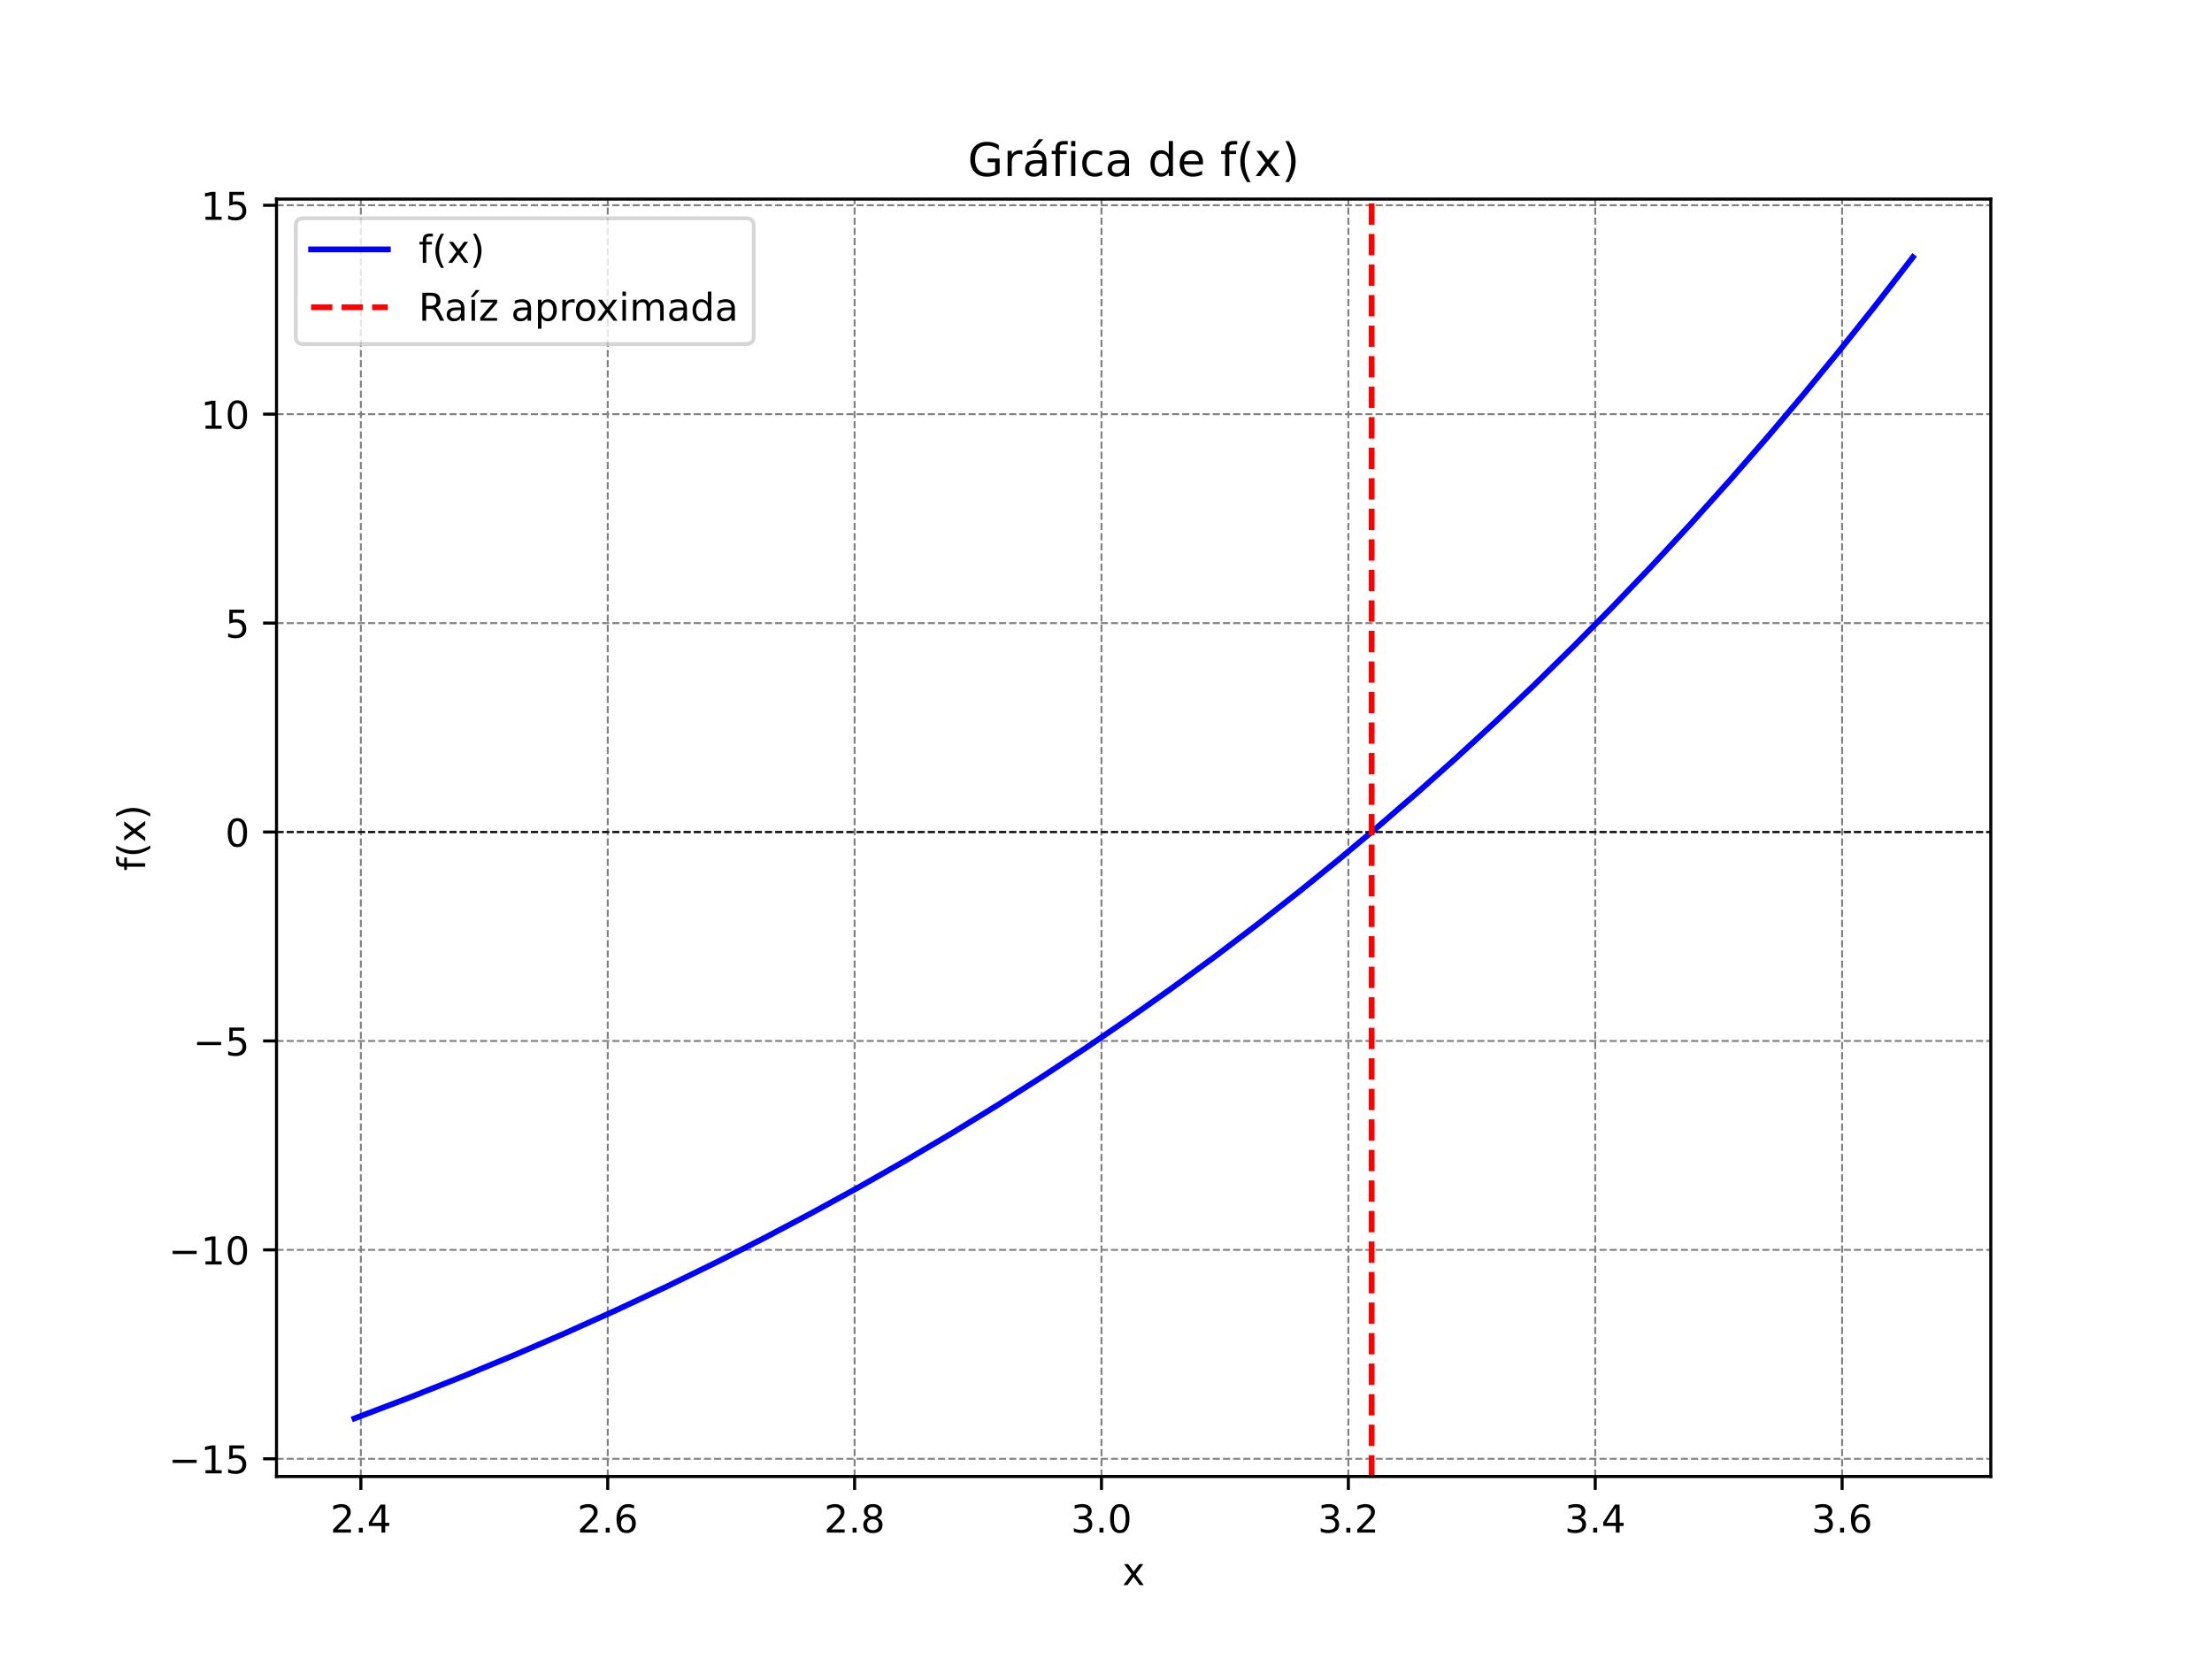
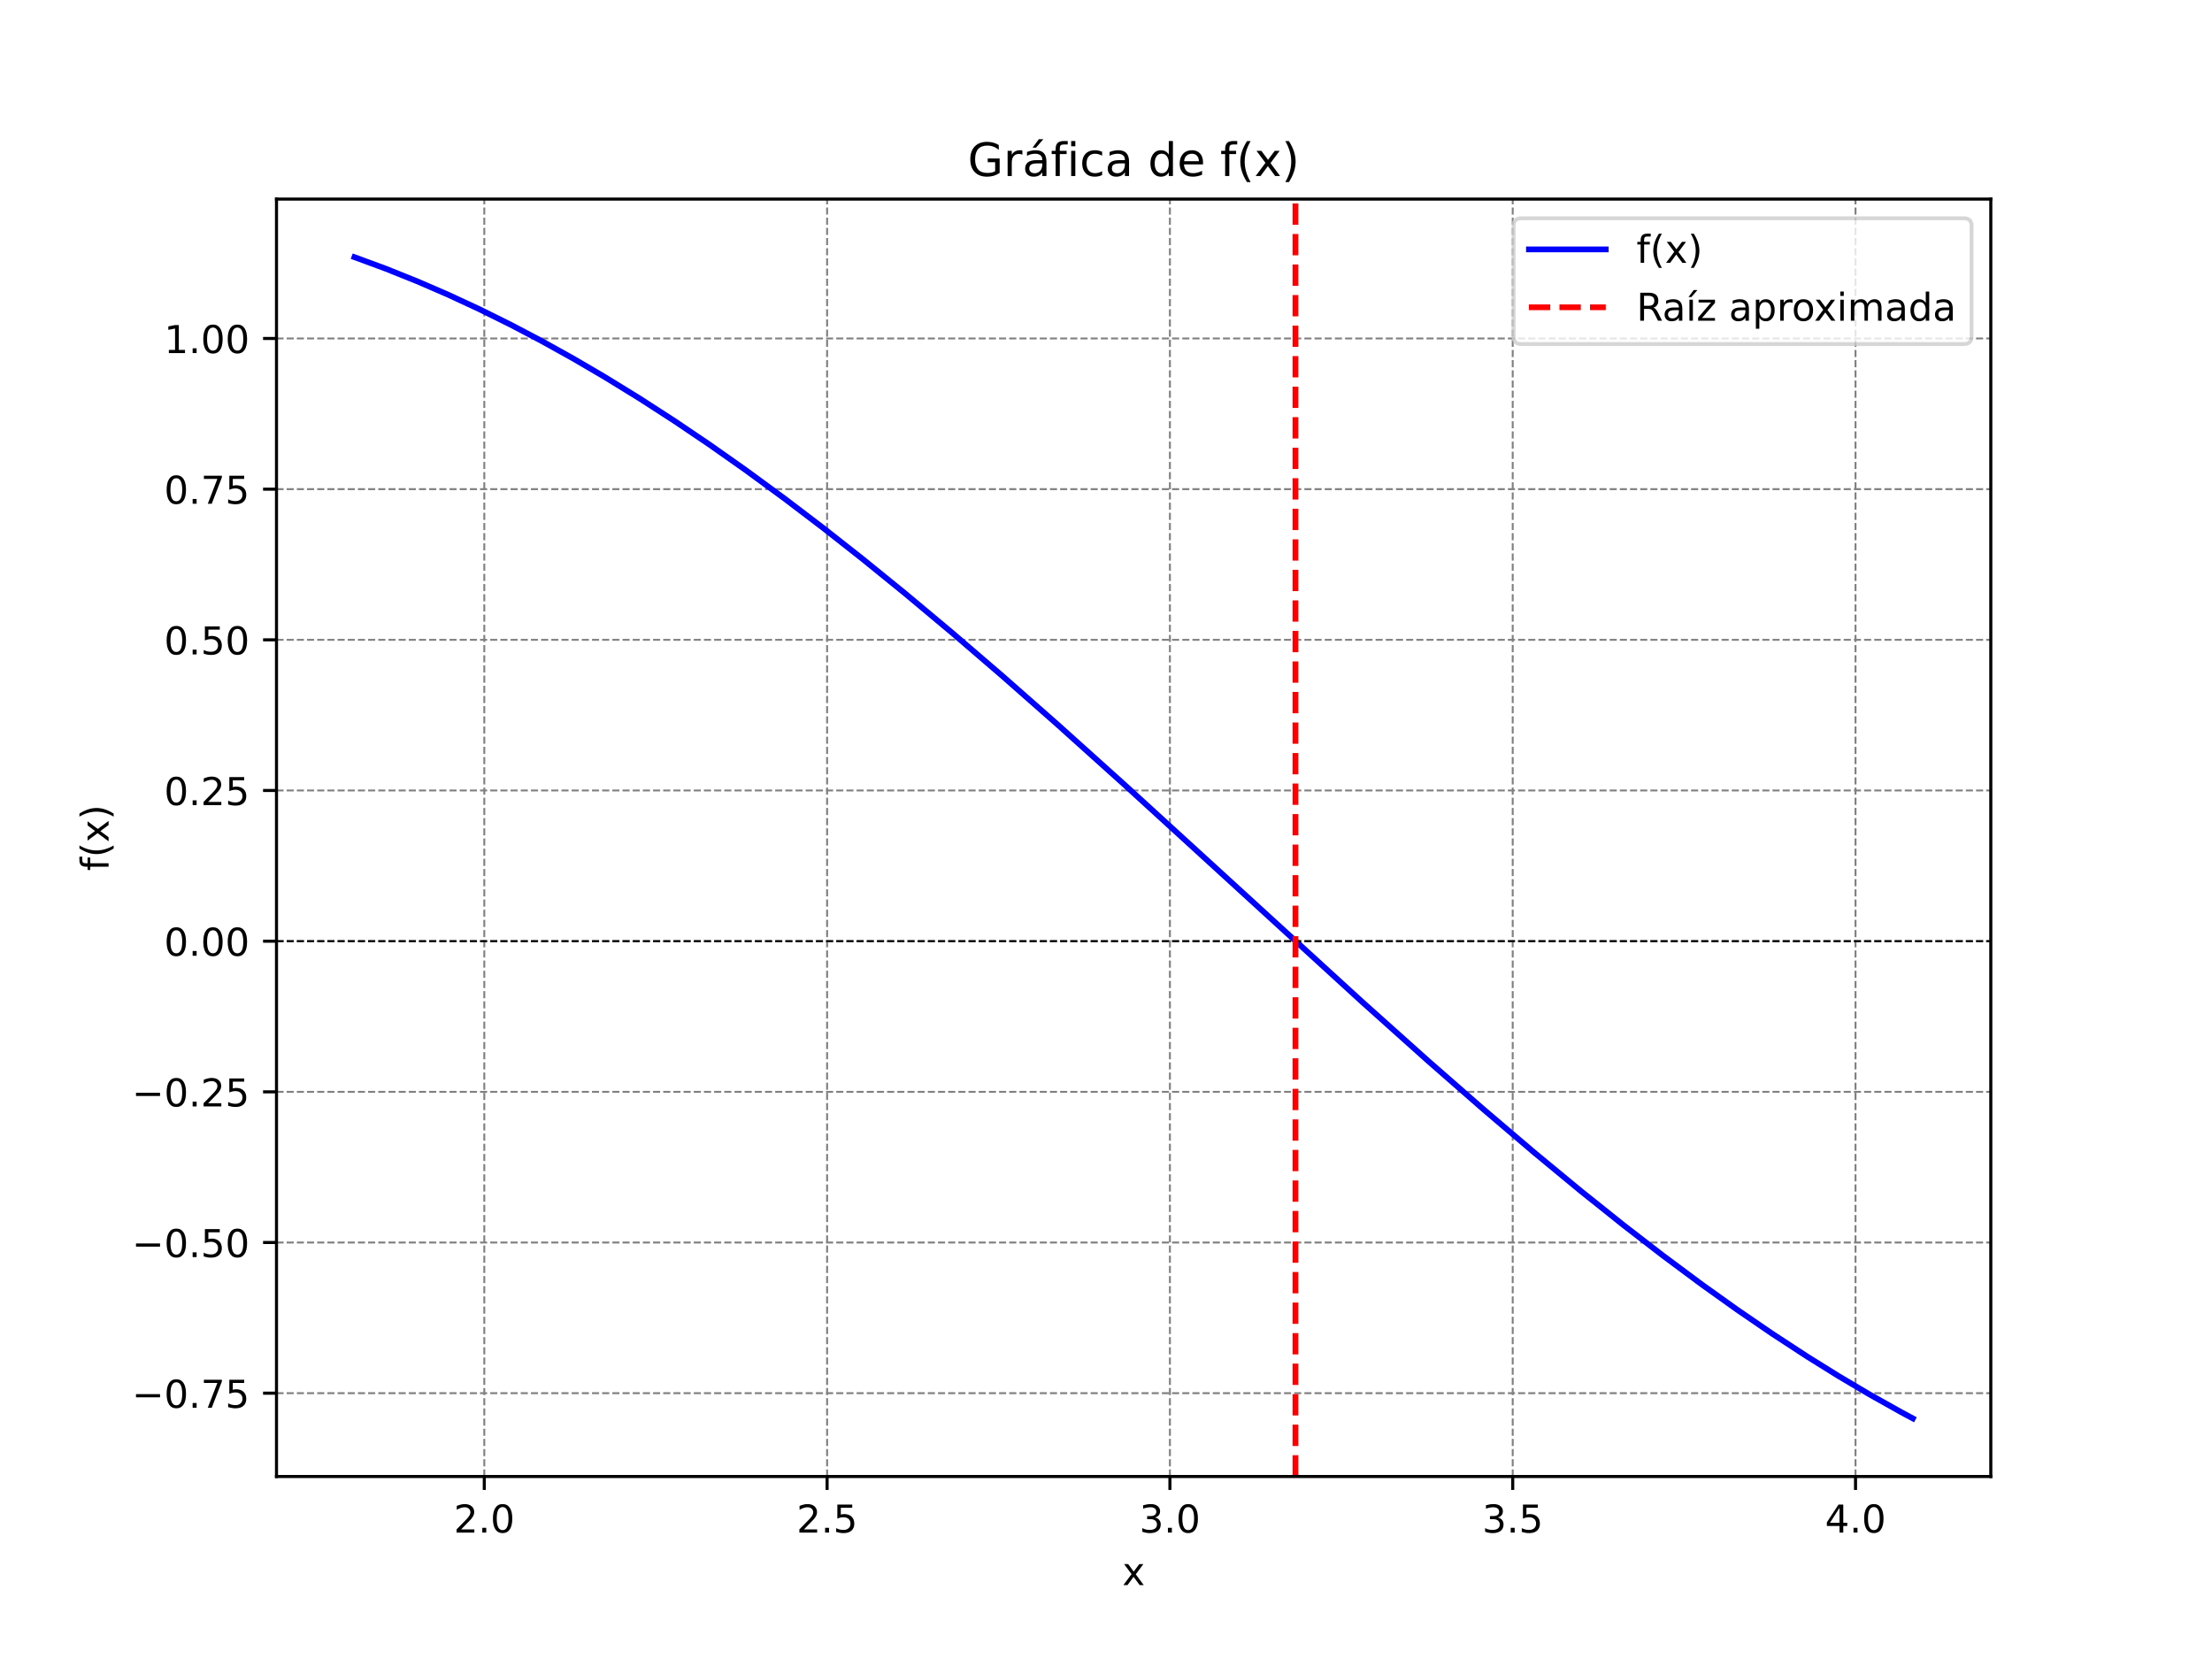
<svg xmlns="http://www.w3.org/2000/svg" xmlns:xlink="http://www.w3.org/1999/xlink" width="576pt" height="432pt" viewBox="0 0 576 432" version="1.1">
  <defs>
    <style type="text/css">*{stroke-linejoin: round; stroke-linecap: butt}</style>
  </defs>
  <g id="figure_1">
    <g id="patch_1">
      <path d="M 0 432  L 576 432  L 576 0  L 0 0  z " style="fill: #ffffff" />
    </g>
    <g id="axes_1">
      <g id="patch_2">
        <path d="M 72 384.48  L 518.4 384.48  L 518.4 51.84  L 72 51.84  z " style="fill: #ffffff" />
      </g>
      <g id="matplotlib.axis_1">
        <g id="xtick_1">
          <g id="line2d_1">
-             <path d="M 93.966 384.48  L 93.966 51.84  " clip-path="url(#p3f5e12c16e)" style="fill: none; stroke-dasharray: 1.85,0.8; stroke-dashoffset: 0; stroke: #808080; stroke-width: 0.5" />
+             <path d="M 126.109 384.48  L 126.109 51.84  " clip-path="url(#pde2c44dfef)" style="fill: none; stroke-dasharray: 1.85,0.8; stroke-dashoffset: 0; stroke: #808080; stroke-width: 0.5" />
          </g>
          <g id="line2d_2">
            <defs>
-               <path id="mf8737b449f" d="M 0 0  L 0 3.5  " style="stroke: #000000; stroke-width: 0.8" />
+               <path id="m7abd4e8dff" d="M 0 0  L 0 3.5  " style="stroke: #000000; stroke-width: 0.8" />
            </defs>
            <g>
-               <use xlink:href="#mf8737b449f" x="93.966" y="384.48" style="stroke: #000000; stroke-width: 0.8" />
+               <use xlink:href="#m7abd4e8dff" x="126.109" y="384.48" style="stroke: #000000; stroke-width: 0.8" />
            </g>
          </g>
          <g id="text_1">
-             <g transform="translate(86.01479 399.0784) scale(0.1 -0.1)">
+             <g transform="translate(118.1575 399.0784) scale(0.1 -0.1)">
              <defs>
                <path id="DejaVuSans-32" d="M 1228 531  L 3431 531  L 3431 0  L 469 0  L 469 531  Q 828 903 1448 1529  Q 2069 2156 2228 2338  Q 2531 2678 2651 2914  Q 2772 3150 2772 3378  Q 2772 3750 2511 3984  Q 2250 4219 1831 4219  Q 1534 4219 1204 4116  Q 875 4013 500 3803  L 500 4441  Q 881 4594 1212 4672  Q 1544 4750 1819 4750  Q 2544 4750 2975 4387  Q 3406 4025 3406 3419  Q 3406 3131 3298 2873  Q 3191 2616 2906 2266  Q 2828 2175 2409 1742  Q 1991 1309 1228 531  z " transform="scale(0.015625)" />
                <path id="DejaVuSans-2e" d="M 684 794  L 1344 794  L 1344 0  L 684 0  L 684 794  z " transform="scale(0.015625)" />
-                 <path id="DejaVuSans-34" d="M 2419 4116  L 825 1625  L 2419 1625  L 2419 4116  z M 2253 4666  L 3047 4666  L 3047 1625  L 3713 1625  L 3713 1100  L 3047 1100  L 3047 0  L 2419 0  L 2419 1100  L 313 1100  L 313 1709  L 2253 4666  z " transform="scale(0.015625)" />
+                 <path id="DejaVuSans-30" d="M 2034 4250  Q 1547 4250 1301 3770  Q 1056 3291 1056 2328  Q 1056 1369 1301 889  Q 1547 409 2034 409  Q 2525 409 2770 889  Q 3016 1369 3016 2328  Q 3016 3291 2770 3770  Q 2525 4250 2034 4250  z M 2034 4750  Q 2819 4750 3233 4129  Q 3647 3509 3647 2328  Q 3647 1150 3233 529  Q 2819 -91 2034 -91  Q 1250 -91 836 529  Q 422 1150 422 2328  Q 422 3509 836 4129  Q 1250 4750 2034 4750  z " transform="scale(0.015625)" />
              </defs>
              <use xlink:href="#DejaVuSans-32" />
              <use xlink:href="#DejaVuSans-2e" x="63.623" />
-               <use xlink:href="#DejaVuSans-34" x="95.41" />
+               <use xlink:href="#DejaVuSans-30" x="95.41" />
            </g>
          </g>
        </g>
        <g id="xtick_2">
          <g id="line2d_3">
-             <path d="M 158.252 384.48  L 158.252 51.84  " clip-path="url(#p3f5e12c16e)" style="fill: none; stroke-dasharray: 1.85,0.8; stroke-dashoffset: 0; stroke: #808080; stroke-width: 0.5" />
+             <path d="M 215.376 384.48  L 215.376 51.84  " clip-path="url(#pde2c44dfef)" style="fill: none; stroke-dasharray: 1.85,0.8; stroke-dashoffset: 0; stroke: #808080; stroke-width: 0.5" />
          </g>
          <g id="line2d_4">
            <g>
-               <use xlink:href="#mf8737b449f" x="158.252" y="384.48" style="stroke: #000000; stroke-width: 0.8" />
+               <use xlink:href="#m7abd4e8dff" x="215.376" y="384.48" style="stroke: #000000; stroke-width: 0.8" />
            </g>
          </g>
          <g id="text_2">
-             <g transform="translate(150.3003 399.0784) scale(0.1 -0.1)">
-               <defs>
-                 <path id="DejaVuSans-36" d="M 2113 2584  Q 1688 2584 1439 2293  Q 1191 2003 1191 1497  Q 1191 994 1439 701  Q 1688 409 2113 409  Q 2538 409 2786 701  Q 3034 994 3034 1497  Q 3034 2003 2786 2293  Q 2538 2584 2113 2584  z M 3366 4563  L 3366 3988  Q 3128 4100 2886 4159  Q 2644 4219 2406 4219  Q 1781 4219 1451 3797  Q 1122 3375 1075 2522  Q 1259 2794 1537 2939  Q 1816 3084 2150 3084  Q 2853 3084 3261 2657  Q 3669 2231 3669 1497  Q 3669 778 3244 343  Q 2819 -91 2113 -91  Q 1303 -91 875 529  Q 447 1150 447 2328  Q 447 3434 972 4092  Q 1497 4750 2381 4750  Q 2619 4750 2861 4703  Q 3103 4656 3366 4563  z " transform="scale(0.015625)" />
+             <g transform="translate(207.4239 399.0784) scale(0.1 -0.1)">
+               <defs>
+                 <path id="DejaVuSans-35" d="M 691 4666  L 3169 4666  L 3169 4134  L 1269 4134  L 1269 2991  Q 1406 3038 1543 3061  Q 1681 3084 1819 3084  Q 2600 3084 3056 2656  Q 3513 2228 3513 1497  Q 3513 744 3044 326  Q 2575 -91 1722 -91  Q 1428 -91 1123 -41  Q 819 9 494 109  L 494 744  Q 775 591 1075 516  Q 1375 441 1709 441  Q 2250 441 2565 725  Q 2881 1009 2881 1497  Q 2881 1984 2565 2268  Q 2250 2553 1709 2553  Q 1456 2553 1204 2497  Q 953 2441 691 2322  L 691 4666  z " transform="scale(0.015625)" />
              </defs>
              <use xlink:href="#DejaVuSans-32" />
              <use xlink:href="#DejaVuSans-2e" x="63.623" />
-               <use xlink:href="#DejaVuSans-36" x="95.41" />
+               <use xlink:href="#DejaVuSans-35" x="95.41" />
            </g>
          </g>
        </g>
        <g id="xtick_3">
          <g id="line2d_5">
-             <path d="M 222.537 384.48  L 222.537 51.84  " clip-path="url(#p3f5e12c16e)" style="fill: none; stroke-dasharray: 1.85,0.8; stroke-dashoffset: 0; stroke: #808080; stroke-width: 0.5" />
+             <path d="M 304.642 384.48  L 304.642 51.84  " clip-path="url(#pde2c44dfef)" style="fill: none; stroke-dasharray: 1.85,0.8; stroke-dashoffset: 0; stroke: #808080; stroke-width: 0.5" />
          </g>
          <g id="line2d_6">
            <g>
-               <use xlink:href="#mf8737b449f" x="222.537" y="384.48" style="stroke: #000000; stroke-width: 0.8" />
+               <use xlink:href="#m7abd4e8dff" x="304.642" y="384.48" style="stroke: #000000; stroke-width: 0.8" />
            </g>
          </g>
          <g id="text_3">
-             <g transform="translate(214.5858 399.0784) scale(0.1 -0.1)">
-               <defs>
-                 <path id="DejaVuSans-38" d="M 2034 2216  Q 1584 2216 1326 1975  Q 1069 1734 1069 1313  Q 1069 891 1326 650  Q 1584 409 2034 409  Q 2484 409 2743 651  Q 3003 894 3003 1313  Q 3003 1734 2745 1975  Q 2488 2216 2034 2216  z M 1403 2484  Q 997 2584 770 2862  Q 544 3141 544 3541  Q 544 4100 942 4425  Q 1341 4750 2034 4750  Q 2731 4750 3128 4425  Q 3525 4100 3525 3541  Q 3525 3141 3298 2862  Q 3072 2584 2669 2484  Q 3125 2378 3379 2068  Q 3634 1759 3634 1313  Q 3634 634 3220 271  Q 2806 -91 2034 -91  Q 1263 -91 848 271  Q 434 634 434 1313  Q 434 1759 690 2068  Q 947 2378 1403 2484  z M 1172 3481  Q 1172 3119 1398 2916  Q 1625 2713 2034 2713  Q 2441 2713 2670 2916  Q 2900 3119 2900 3481  Q 2900 3844 2670 4047  Q 2441 4250 2034 4250  Q 1625 4250 1398 4047  Q 1172 3844 1172 3481  z " transform="scale(0.015625)" />
-               </defs>
-               <use xlink:href="#DejaVuSans-32" />
-               <use xlink:href="#DejaVuSans-2e" x="63.623" />
-               <use xlink:href="#DejaVuSans-38" x="95.41" />
+             <g transform="translate(296.6904 399.0784) scale(0.1 -0.1)">
+               <defs>
+                 <path id="DejaVuSans-33" d="M 2597 2516  Q 3050 2419 3304 2112  Q 3559 1806 3559 1356  Q 3559 666 3084 287  Q 2609 -91 1734 -91  Q 1441 -91 1130 -33  Q 819 25 488 141  L 488 750  Q 750 597 1062 519  Q 1375 441 1716 441  Q 2309 441 2620 675  Q 2931 909 2931 1356  Q 2931 1769 2642 2001  Q 2353 2234 1838 2234  L 1294 2234  L 1294 2753  L 1863 2753  Q 2328 2753 2575 2939  Q 2822 3125 2822 3475  Q 2822 3834 2567 4026  Q 2313 4219 1838 4219  Q 1578 4219 1281 4162  Q 984 4106 628 3988  L 628 4550  Q 988 4650 1302 4700  Q 1616 4750 1894 4750  Q 2613 4750 3031 4423  Q 3450 4097 3450 3541  Q 3450 3153 3228 2886  Q 3006 2619 2597 2516  z " transform="scale(0.015625)" />
+               </defs>
+               <use xlink:href="#DejaVuSans-33" />
+               <use xlink:href="#DejaVuSans-2e" x="63.623" />
+               <use xlink:href="#DejaVuSans-30" x="95.41" />
            </g>
          </g>
        </g>
        <g id="xtick_4">
          <g id="line2d_7">
-             <path d="M 286.823 384.48  L 286.823 51.84  " clip-path="url(#p3f5e12c16e)" style="fill: none; stroke-dasharray: 1.85,0.8; stroke-dashoffset: 0; stroke: #808080; stroke-width: 0.5" />
+             <path d="M 393.908 384.48  L 393.908 51.84  " clip-path="url(#pde2c44dfef)" style="fill: none; stroke-dasharray: 1.85,0.8; stroke-dashoffset: 0; stroke: #808080; stroke-width: 0.5" />
          </g>
          <g id="line2d_8">
            <g>
-               <use xlink:href="#mf8737b449f" x="286.823" y="384.48" style="stroke: #000000; stroke-width: 0.8" />
+               <use xlink:href="#m7abd4e8dff" x="393.908" y="384.48" style="stroke: #000000; stroke-width: 0.8" />
            </g>
          </g>
          <g id="text_4">
-             <g transform="translate(278.8712 399.0784) scale(0.1 -0.1)">
-               <defs>
-                 <path id="DejaVuSans-33" d="M 2597 2516  Q 3050 2419 3304 2112  Q 3559 1806 3559 1356  Q 3559 666 3084 287  Q 2609 -91 1734 -91  Q 1441 -91 1130 -33  Q 819 25 488 141  L 488 750  Q 750 597 1062 519  Q 1375 441 1716 441  Q 2309 441 2620 675  Q 2931 909 2931 1356  Q 2931 1769 2642 2001  Q 2353 2234 1838 2234  L 1294 2234  L 1294 2753  L 1863 2753  Q 2328 2753 2575 2939  Q 2822 3125 2822 3475  Q 2822 3834 2567 4026  Q 2313 4219 1838 4219  Q 1578 4219 1281 4162  Q 984 4106 628 3988  L 628 4550  Q 988 4650 1302 4700  Q 1616 4750 1894 4750  Q 2613 4750 3031 4423  Q 3450 4097 3450 3541  Q 3450 3153 3228 2886  Q 3006 2619 2597 2516  z " transform="scale(0.015625)" />
-                 <path id="DejaVuSans-30" d="M 2034 4250  Q 1547 4250 1301 3770  Q 1056 3291 1056 2328  Q 1056 1369 1301 889  Q 1547 409 2034 409  Q 2525 409 2770 889  Q 3016 1369 3016 2328  Q 3016 3291 2770 3770  Q 2525 4250 2034 4250  z M 2034 4750  Q 2819 4750 3233 4129  Q 3647 3509 3647 2328  Q 3647 1150 3233 529  Q 2819 -91 2034 -91  Q 1250 -91 836 529  Q 422 1150 422 2328  Q 422 3509 836 4129  Q 1250 4750 2034 4750  z " transform="scale(0.015625)" />
-               </defs>
+             <g transform="translate(385.9568 399.0784) scale(0.1 -0.1)">
              <use xlink:href="#DejaVuSans-33" />
              <use xlink:href="#DejaVuSans-2e" x="63.623" />
-               <use xlink:href="#DejaVuSans-30" x="95.41" />
+               <use xlink:href="#DejaVuSans-35" x="95.41" />
            </g>
          </g>
        </g>
        <g id="xtick_5">
          <g id="line2d_9">
-             <path d="M 351.108 384.48  L 351.108 51.84  " clip-path="url(#p3f5e12c16e)" style="fill: none; stroke-dasharray: 1.85,0.8; stroke-dashoffset: 0; stroke: #808080; stroke-width: 0.5" />
+             <path d="M 483.175 384.48  L 483.175 51.84  " clip-path="url(#pde2c44dfef)" style="fill: none; stroke-dasharray: 1.85,0.8; stroke-dashoffset: 0; stroke: #808080; stroke-width: 0.5" />
          </g>
          <g id="line2d_10">
            <g>
-               <use xlink:href="#mf8737b449f" x="351.108" y="384.48" style="stroke: #000000; stroke-width: 0.8" />
+               <use xlink:href="#m7abd4e8dff" x="483.175" y="384.48" style="stroke: #000000; stroke-width: 0.8" />
            </g>
          </g>
          <g id="text_5">
-             <g transform="translate(343.1567 399.0784) scale(0.1 -0.1)">
-               <use xlink:href="#DejaVuSans-33" />
-               <use xlink:href="#DejaVuSans-2e" x="63.623" />
-               <use xlink:href="#DejaVuSans-32" x="95.41" />
-             </g>
-           </g>
-         </g>
-         <g id="xtick_6">
-           <g id="line2d_11">
-             <path d="M 415.394 384.48  L 415.394 51.84  " clip-path="url(#p3f5e12c16e)" style="fill: none; stroke-dasharray: 1.85,0.8; stroke-dashoffset: 0; stroke: #808080; stroke-width: 0.5" />
-           </g>
-           <g id="line2d_12">
-             <g>
-               <use xlink:href="#mf8737b449f" x="415.394" y="384.48" style="stroke: #000000; stroke-width: 0.8" />
-             </g>
-           </g>
-           <g id="text_6">
-             <g transform="translate(407.4422 399.0784) scale(0.1 -0.1)">
-               <use xlink:href="#DejaVuSans-33" />
-               <use xlink:href="#DejaVuSans-2e" x="63.623" />
-               <use xlink:href="#DejaVuSans-34" x="95.41" />
-             </g>
-           </g>
-         </g>
-         <g id="xtick_7">
-           <g id="line2d_13">
-             <path d="M 479.679 384.48  L 479.679 51.84  " clip-path="url(#p3f5e12c16e)" style="fill: none; stroke-dasharray: 1.85,0.8; stroke-dashoffset: 0; stroke: #808080; stroke-width: 0.5" />
-           </g>
-           <g id="line2d_14">
-             <g>
-               <use xlink:href="#mf8737b449f" x="479.679" y="384.48" style="stroke: #000000; stroke-width: 0.8" />
-             </g>
-           </g>
-           <g id="text_7">
-             <g transform="translate(471.7277 399.0784) scale(0.1 -0.1)">
-               <use xlink:href="#DejaVuSans-33" />
-               <use xlink:href="#DejaVuSans-2e" x="63.623" />
-               <use xlink:href="#DejaVuSans-36" x="95.41" />
-             </g>
-           </g>
-         </g>
-         <g id="text_8">
+             <g transform="translate(475.2232 399.0784) scale(0.1 -0.1)">
+               <defs>
+                 <path id="DejaVuSans-34" d="M 2419 4116  L 825 1625  L 2419 1625  L 2419 4116  z M 2253 4666  L 3047 4666  L 3047 1625  L 3713 1625  L 3713 1100  L 3047 1100  L 3047 0  L 2419 0  L 2419 1100  L 313 1100  L 313 1709  L 2253 4666  z " transform="scale(0.015625)" />
+               </defs>
+               <use xlink:href="#DejaVuSans-34" />
+               <use xlink:href="#DejaVuSans-2e" x="63.623" />
+               <use xlink:href="#DejaVuSans-30" x="95.41" />
+             </g>
+           </g>
+         </g>
+         <g id="text_6">
          <g transform="translate(292.2406 412.7566) scale(0.1 -0.1)">
            <defs>
              <path id="DejaVuSans-78" d="M 3513 3500  L 2247 1797  L 3578 0  L 2900 0  L 1881 1375  L 863 0  L 184 0  L 1544 1831  L 300 3500  L 978 3500  L 1906 2253  L 2834 3500  L 3513 3500  z " transform="scale(0.015625)" />
            </defs>
            <use xlink:href="#DejaVuSans-78" />
          </g>
        </g>
      </g>
      <g id="matplotlib.axis_2">
        <g id="ytick_1">
+           <g id="line2d_11">
+             <path d="M 72 362.78  L 518.4 362.78  " clip-path="url(#pde2c44dfef)" style="fill: none; stroke-dasharray: 1.85,0.8; stroke-dashoffset: 0; stroke: #808080; stroke-width: 0.5" />
+           </g>
+           <g id="line2d_12">
+             <defs>
+               <path id="m03705e97ff" d="M 0 0  L -3.5 0  " style="stroke: #000000; stroke-width: 0.8" />
+             </defs>
+             <g>
+               <use xlink:href="#m03705e97ff" x="72" y="362.78" style="stroke: #000000; stroke-width: 0.8" />
+             </g>
+           </g>
+           <g id="text_7">
+             <g transform="translate(34.35469 366.5797) scale(0.1 -0.1)">
+               <defs>
+                 <path id="DejaVuSans-2212" d="M 678 2272  L 4684 2272  L 4684 1741  L 678 1741  L 678 2272  z " transform="scale(0.015625)" />
+                 <path id="DejaVuSans-37" d="M 525 4666  L 3525 4666  L 3525 4397  L 1831 0  L 1172 0  L 2766 4134  L 525 4134  L 525 4666  z " transform="scale(0.015625)" />
+               </defs>
+               <use xlink:href="#DejaVuSans-2212" />
+               <use xlink:href="#DejaVuSans-30" x="83.789" />
+               <use xlink:href="#DejaVuSans-2e" x="147.412" />
+               <use xlink:href="#DejaVuSans-37" x="179.199" />
+               <use xlink:href="#DejaVuSans-35" x="242.822" />
+             </g>
+           </g>
+         </g>
+         <g id="ytick_2">
+           <g id="line2d_13">
+             <path d="M 72 323.546  L 518.4 323.546  " clip-path="url(#pde2c44dfef)" style="fill: none; stroke-dasharray: 1.85,0.8; stroke-dashoffset: 0; stroke: #808080; stroke-width: 0.5" />
+           </g>
+           <g id="line2d_14">
+             <g>
+               <use xlink:href="#m03705e97ff" x="72" y="323.546" style="stroke: #000000; stroke-width: 0.8" />
+             </g>
+           </g>
+           <g id="text_8">
+             <g transform="translate(34.35469 327.3452) scale(0.1 -0.1)">
+               <use xlink:href="#DejaVuSans-2212" />
+               <use xlink:href="#DejaVuSans-30" x="83.789" />
+               <use xlink:href="#DejaVuSans-2e" x="147.412" />
+               <use xlink:href="#DejaVuSans-35" x="179.199" />
+               <use xlink:href="#DejaVuSans-30" x="242.822" />
+             </g>
+           </g>
+         </g>
+         <g id="ytick_3">
          <g id="line2d_15">
-             <path d="M 72 379.869  L 518.4 379.869  " clip-path="url(#p3f5e12c16e)" style="fill: none; stroke-dasharray: 1.85,0.8; stroke-dashoffset: 0; stroke: #808080; stroke-width: 0.5" />
+             <path d="M 72 284.311  L 518.4 284.311  " clip-path="url(#pde2c44dfef)" style="fill: none; stroke-dasharray: 1.85,0.8; stroke-dashoffset: 0; stroke: #808080; stroke-width: 0.5" />
          </g>
          <g id="line2d_16">
-             <defs>
-               <path id="m3be72c835e" d="M 0 0  L -3.5 0  " style="stroke: #000000; stroke-width: 0.8" />
-             </defs>
-             <g>
-               <use xlink:href="#m3be72c835e" x="72" y="379.869" style="stroke: #000000; stroke-width: 0.8" />
+             <g>
+               <use xlink:href="#m03705e97ff" x="72" y="284.311" style="stroke: #000000; stroke-width: 0.8" />
            </g>
          </g>
          <g id="text_9">
-             <g transform="translate(43.89531 383.6686) scale(0.1 -0.1)">
-               <defs>
-                 <path id="DejaVuSans-2212" d="M 678 2272  L 4684 2272  L 4684 1741  L 678 1741  L 678 2272  z " transform="scale(0.015625)" />
+             <g transform="translate(34.35469 288.1106) scale(0.1 -0.1)">
+               <use xlink:href="#DejaVuSans-2212" />
+               <use xlink:href="#DejaVuSans-30" x="83.789" />
+               <use xlink:href="#DejaVuSans-2e" x="147.412" />
+               <use xlink:href="#DejaVuSans-32" x="179.199" />
+               <use xlink:href="#DejaVuSans-35" x="242.822" />
+             </g>
+           </g>
+         </g>
+         <g id="ytick_4">
+           <g id="line2d_17">
+             <path d="M 72 245.077  L 518.4 245.077  " clip-path="url(#pde2c44dfef)" style="fill: none; stroke-dasharray: 1.85,0.8; stroke-dashoffset: 0; stroke: #808080; stroke-width: 0.5" />
+           </g>
+           <g id="line2d_18">
+             <g>
+               <use xlink:href="#m03705e97ff" x="72" y="245.077" style="stroke: #000000; stroke-width: 0.8" />
+             </g>
+           </g>
+           <g id="text_10">
+             <g transform="translate(42.73438 248.8761) scale(0.1 -0.1)">
+               <use xlink:href="#DejaVuSans-30" />
+               <use xlink:href="#DejaVuSans-2e" x="63.623" />
+               <use xlink:href="#DejaVuSans-30" x="95.41" />
+               <use xlink:href="#DejaVuSans-30" x="159.033" />
+             </g>
+           </g>
+         </g>
+         <g id="ytick_5">
+           <g id="line2d_19">
+             <path d="M 72 205.842  L 518.4 205.842  " clip-path="url(#pde2c44dfef)" style="fill: none; stroke-dasharray: 1.85,0.8; stroke-dashoffset: 0; stroke: #808080; stroke-width: 0.5" />
+           </g>
+           <g id="line2d_20">
+             <g>
+               <use xlink:href="#m03705e97ff" x="72" y="205.842" style="stroke: #000000; stroke-width: 0.8" />
+             </g>
+           </g>
+           <g id="text_11">
+             <g transform="translate(42.73438 209.6416) scale(0.1 -0.1)">
+               <use xlink:href="#DejaVuSans-30" />
+               <use xlink:href="#DejaVuSans-2e" x="63.623" />
+               <use xlink:href="#DejaVuSans-32" x="95.41" />
+               <use xlink:href="#DejaVuSans-35" x="159.033" />
+             </g>
+           </g>
+         </g>
+         <g id="ytick_6">
+           <g id="line2d_21">
+             <path d="M 72 166.608  L 518.4 166.608  " clip-path="url(#pde2c44dfef)" style="fill: none; stroke-dasharray: 1.85,0.8; stroke-dashoffset: 0; stroke: #808080; stroke-width: 0.5" />
+           </g>
+           <g id="line2d_22">
+             <g>
+               <use xlink:href="#m03705e97ff" x="72" y="166.608" style="stroke: #000000; stroke-width: 0.8" />
+             </g>
+           </g>
+           <g id="text_12">
+             <g transform="translate(42.73438 170.407) scale(0.1 -0.1)">
+               <use xlink:href="#DejaVuSans-30" />
+               <use xlink:href="#DejaVuSans-2e" x="63.623" />
+               <use xlink:href="#DejaVuSans-35" x="95.41" />
+               <use xlink:href="#DejaVuSans-30" x="159.033" />
+             </g>
+           </g>
+         </g>
+         <g id="ytick_7">
+           <g id="line2d_23">
+             <path d="M 72 127.373  L 518.4 127.373  " clip-path="url(#pde2c44dfef)" style="fill: none; stroke-dasharray: 1.85,0.8; stroke-dashoffset: 0; stroke: #808080; stroke-width: 0.5" />
+           </g>
+           <g id="line2d_24">
+             <g>
+               <use xlink:href="#m03705e97ff" x="72" y="127.373" style="stroke: #000000; stroke-width: 0.8" />
+             </g>
+           </g>
+           <g id="text_13">
+             <g transform="translate(42.73438 131.1725) scale(0.1 -0.1)">
+               <use xlink:href="#DejaVuSans-30" />
+               <use xlink:href="#DejaVuSans-2e" x="63.623" />
+               <use xlink:href="#DejaVuSans-37" x="95.41" />
+               <use xlink:href="#DejaVuSans-35" x="159.033" />
+             </g>
+           </g>
+         </g>
+         <g id="ytick_8">
+           <g id="line2d_25">
+             <path d="M 72 88.139  L 518.4 88.139  " clip-path="url(#pde2c44dfef)" style="fill: none; stroke-dasharray: 1.85,0.8; stroke-dashoffset: 0; stroke: #808080; stroke-width: 0.5" />
+           </g>
+           <g id="line2d_26">
+             <g>
+               <use xlink:href="#m03705e97ff" x="72" y="88.139" style="stroke: #000000; stroke-width: 0.8" />
+             </g>
+           </g>
+           <g id="text_14">
+             <g transform="translate(42.73438 91.93798) scale(0.1 -0.1)">
+               <defs>
                <path id="DejaVuSans-31" d="M 794 531  L 1825 531  L 1825 4091  L 703 3866  L 703 4441  L 1819 4666  L 2450 4666  L 2450 531  L 3481 531  L 3481 0  L 794 0  L 794 531  z " transform="scale(0.015625)" />
-                 <path id="DejaVuSans-35" d="M 691 4666  L 3169 4666  L 3169 4134  L 1269 4134  L 1269 2991  Q 1406 3038 1543 3061  Q 1681 3084 1819 3084  Q 2600 3084 3056 2656  Q 3513 2228 3513 1497  Q 3513 744 3044 326  Q 2575 -91 1722 -91  Q 1428 -91 1123 -41  Q 819 9 494 109  L 494 744  Q 775 591 1075 516  Q 1375 441 1709 441  Q 2250 441 2565 725  Q 2881 1009 2881 1497  Q 2881 1984 2565 2268  Q 2250 2553 1709 2553  Q 1456 2553 1204 2497  Q 953 2441 691 2322  L 691 4666  z " transform="scale(0.015625)" />
-               </defs>
-               <use xlink:href="#DejaVuSans-2212" />
-               <use xlink:href="#DejaVuSans-31" x="83.789" />
-               <use xlink:href="#DejaVuSans-35" x="147.412" />
-             </g>
-           </g>
-         </g>
-         <g id="ytick_2">
-           <g id="line2d_17">
-             <path d="M 72 325.466  L 518.4 325.466  " clip-path="url(#p3f5e12c16e)" style="fill: none; stroke-dasharray: 1.85,0.8; stroke-dashoffset: 0; stroke: #808080; stroke-width: 0.5" />
-           </g>
-           <g id="line2d_18">
-             <g>
-               <use xlink:href="#m3be72c835e" x="72" y="325.466" style="stroke: #000000; stroke-width: 0.8" />
-             </g>
-           </g>
-           <g id="text_10">
-             <g transform="translate(43.89531 329.2647) scale(0.1 -0.1)">
-               <use xlink:href="#DejaVuSans-2212" />
-               <use xlink:href="#DejaVuSans-31" x="83.789" />
-               <use xlink:href="#DejaVuSans-30" x="147.412" />
-             </g>
-           </g>
-         </g>
-         <g id="ytick_3">
-           <g id="line2d_19">
-             <path d="M 72 271.062  L 518.4 271.062  " clip-path="url(#p3f5e12c16e)" style="fill: none; stroke-dasharray: 1.85,0.8; stroke-dashoffset: 0; stroke: #808080; stroke-width: 0.5" />
-           </g>
-           <g id="line2d_20">
-             <g>
-               <use xlink:href="#m3be72c835e" x="72" y="271.062" style="stroke: #000000; stroke-width: 0.8" />
-             </g>
-           </g>
-           <g id="text_11">
-             <g transform="translate(50.25781 274.8609) scale(0.1 -0.1)">
-               <use xlink:href="#DejaVuSans-2212" />
-               <use xlink:href="#DejaVuSans-35" x="83.789" />
-             </g>
-           </g>
-         </g>
-         <g id="ytick_4">
-           <g id="line2d_21">
-             <path d="M 72 216.658  L 518.4 216.658  " clip-path="url(#p3f5e12c16e)" style="fill: none; stroke-dasharray: 1.85,0.8; stroke-dashoffset: 0; stroke: #808080; stroke-width: 0.5" />
-           </g>
-           <g id="line2d_22">
-             <g>
-               <use xlink:href="#m3be72c835e" x="72" y="216.658" style="stroke: #000000; stroke-width: 0.8" />
-             </g>
-           </g>
-           <g id="text_12">
-             <g transform="translate(58.6375 220.457) scale(0.1 -0.1)">
-               <use xlink:href="#DejaVuSans-30" />
-             </g>
-           </g>
-         </g>
-         <g id="ytick_5">
-           <g id="line2d_23">
-             <path d="M 72 162.254  L 518.4 162.254  " clip-path="url(#p3f5e12c16e)" style="fill: none; stroke-dasharray: 1.85,0.8; stroke-dashoffset: 0; stroke: #808080; stroke-width: 0.5" />
-           </g>
-           <g id="line2d_24">
-             <g>
-               <use xlink:href="#m3be72c835e" x="72" y="162.254" style="stroke: #000000; stroke-width: 0.8" />
-             </g>
-           </g>
-           <g id="text_13">
-             <g transform="translate(58.6375 166.0531) scale(0.1 -0.1)">
-               <use xlink:href="#DejaVuSans-35" />
-             </g>
-           </g>
-         </g>
-         <g id="ytick_6">
-           <g id="line2d_25">
-             <path d="M 72 107.85  L 518.4 107.85  " clip-path="url(#p3f5e12c16e)" style="fill: none; stroke-dasharray: 1.85,0.8; stroke-dashoffset: 0; stroke: #808080; stroke-width: 0.5" />
-           </g>
-           <g id="line2d_26">
-             <g>
-               <use xlink:href="#m3be72c835e" x="72" y="107.85" style="stroke: #000000; stroke-width: 0.8" />
-             </g>
-           </g>
-           <g id="text_14">
-             <g transform="translate(52.275 111.6493) scale(0.1 -0.1)">
+               </defs>
              <use xlink:href="#DejaVuSans-31" />
-               <use xlink:href="#DejaVuSans-30" x="63.623" />
-             </g>
-           </g>
-         </g>
-         <g id="ytick_7">
-           <g id="line2d_27">
-             <path d="M 72 53.446  L 518.4 53.446  " clip-path="url(#p3f5e12c16e)" style="fill: none; stroke-dasharray: 1.85,0.8; stroke-dashoffset: 0; stroke: #808080; stroke-width: 0.5" />
-           </g>
-           <g id="line2d_28">
-             <g>
-               <use xlink:href="#m3be72c835e" x="72" y="53.446" style="stroke: #000000; stroke-width: 0.8" />
-             </g>
-           </g>
-           <g id="text_15">
-             <g transform="translate(52.275 57.24542) scale(0.1 -0.1)">
-               <use xlink:href="#DejaVuSans-31" />
-               <use xlink:href="#DejaVuSans-35" x="63.623" />
-             </g>
-           </g>
-         </g>
-         <g id="text_16">
-           <g transform="translate(37.81562 226.7811) rotate(-90) scale(0.1 -0.1)">
+               <use xlink:href="#DejaVuSans-2e" x="63.623" />
+               <use xlink:href="#DejaVuSans-30" x="95.41" />
+               <use xlink:href="#DejaVuSans-30" x="159.033" />
+             </g>
+           </g>
+         </g>
+         <g id="text_15">
+           <g transform="translate(28.275 226.7811) rotate(-90) scale(0.1 -0.1)">
            <defs>
              <path id="DejaVuSans-66" d="M 2375 4863  L 2375 4384  L 1825 4384  Q 1516 4384 1395 4259  Q 1275 4134 1275 3809  L 1275 3500  L 2222 3500  L 2222 3053  L 1275 3053  L 1275 0  L 697 0  L 697 3053  L 147 3053  L 147 3500  L 697 3500  L 697 3744  Q 697 4328 969 4595  Q 1241 4863 1831 4863  L 2375 4863  z " transform="scale(0.015625)" />
              <path id="DejaVuSans-28" d="M 1984 4856  Q 1566 4138 1362 3434  Q 1159 2731 1159 2009  Q 1159 1288 1364 580  Q 1569 -128 1984 -844  L 1484 -844  Q 1016 -109 783 600  Q 550 1309 550 2009  Q 550 2706 781 3412  Q 1013 4119 1484 4856  L 1984 4856  z " transform="scale(0.015625)" />
              <path id="DejaVuSans-29" d="M 513 4856  L 1013 4856  Q 1481 4119 1714 3412  Q 1947 2706 1947 2009  Q 1947 1309 1714 600  Q 1481 -109 1013 -844  L 513 -844  Q 928 -128 1133 580  Q 1338 1288 1338 2009  Q 1338 2731 1133 3434  Q 928 4138 513 4856  z " transform="scale(0.015625)" />
            </defs>
            <use xlink:href="#DejaVuSans-66" />
            <use xlink:href="#DejaVuSans-28" x="35.205" />
            <use xlink:href="#DejaVuSans-78" x="74.219" />
            <use xlink:href="#DejaVuSans-29" x="133.398" />
          </g>
        </g>
      </g>
+       <g id="line2d_27">
+         <path d="M 92.291 66.96  L 100.428 69.96  L 108.564 73.222  L 116.701 76.743  L 124.838 80.521  L 132.974 84.552  L 141.111 88.831  L 149.248 93.354  L 157.385 98.114  L 166.538 103.745  L 175.692 109.659  L 184.846 115.843  L 194 122.288  L 204.171 129.736  L 214.341 137.47  L 224.512 145.469  L 235.7 154.548  L 247.905 164.754  L 261.128 176.12  L 275.367 188.659  L 292.657 204.202  L 316.05 225.567  L 354.7 260.886  L 371.99 276.358  L 386.229 288.811  L 399.452 300.07  L 411.657 310.152  L 422.845 319.092  L 433.015 326.941  L 443.186 334.5  L 452.34 341.036  L 461.494 347.301  L 470.648 353.281  L 478.784 358.344  L 486.921 363.16  L 495.058 367.719  L 498.109 369.36  L 498.109 369.36  " clip-path="url(#pde2c44dfef)" style="fill: none; stroke: #0000ff; stroke-width: 1.5; stroke-linecap: square" />
+       </g>
+       <g id="line2d_28">
+         <path d="M 72 245.077  L 518.4 245.077  " clip-path="url(#pde2c44dfef)" style="fill: none; stroke-dasharray: 1.85,0.8; stroke-dashoffset: 0; stroke: #000000; stroke-width: 0.5" />
+       </g>
      <g id="line2d_29">
-         <path d="M 92.291 369.36  L 106.53 363.955  L 120.769 358.306  L 133.992 352.831  L 147.214 347.127  L 160.436 341.182  L 173.658 334.989  L 186.88 328.535  L 199.085 322.337  L 211.29 315.899  L 223.495 309.213  L 235.7 302.267  L 247.905 295.053  L 260.11 287.559  L 271.298 280.435  L 282.486 273.06  L 293.674 265.422  L 304.862 257.515  L 316.05 249.327  L 327.238 240.849  L 338.426 232.071  L 348.597 223.822  L 358.768 215.307  L 368.939 206.518  L 379.11 197.447  L 389.281 188.084  L 399.452 178.421  L 409.622 168.446  L 419.793 158.151  L 429.964 147.525  L 440.135 136.558  L 450.306 125.237  L 460.477 113.553  L 469.631 102.717  L 478.784 91.567  L 487.938 80.095  L 497.092 68.292  L 498.109 66.96  L 498.109 66.96  " clip-path="url(#p3f5e12c16e)" style="fill: none; stroke: #0000ff; stroke-width: 1.5; stroke-linecap: square" />
-       </g>
-       <g id="line2d_30">
-         <path d="M 72 216.658  L 518.4 216.658  " clip-path="url(#p3f5e12c16e)" style="fill: none; stroke-dasharray: 1.85,0.8; stroke-dashoffset: 0; stroke: #000000; stroke-width: 0.5" />
-       </g>
-       <g id="line2d_31">
-         <path d="M 357.175 384.48  L 357.175 51.84  " clip-path="url(#p3f5e12c16e)" style="fill: none; stroke-dasharray: 5.55,2.4; stroke-dashoffset: 0; stroke: #ff0000; stroke-width: 1.5" />
+         <path d="M 337.325 384.48  L 337.325 51.84  " clip-path="url(#pde2c44dfef)" style="fill: none; stroke-dasharray: 5.55,2.4; stroke-dashoffset: 0; stroke: #ff0000; stroke-width: 1.5" />
      </g>
      <g id="patch_3">
        <path d="M 72 384.48  L 72 51.84  " style="fill: none; stroke: #000000; stroke-width: 0.8; stroke-linejoin: miter; stroke-linecap: square" />
      </g>
      <g id="patch_4">
        <path d="M 518.4 384.48  L 518.4 51.84  " style="fill: none; stroke: #000000; stroke-width: 0.8; stroke-linejoin: miter; stroke-linecap: square" />
      </g>
      <g id="patch_5">
        <path d="M 72 384.48  L 518.4 384.48  " style="fill: none; stroke: #000000; stroke-width: 0.8; stroke-linejoin: miter; stroke-linecap: square" />
      </g>
      <g id="patch_6">
        <path d="M 72 51.84  L 518.4 51.84  " style="fill: none; stroke: #000000; stroke-width: 0.8; stroke-linejoin: miter; stroke-linecap: square" />
      </g>
-       <g id="text_17">
+       <g id="text_16">
        <g transform="translate(251.9925 45.84) scale(0.12 -0.12)">
          <defs>
            <path id="DejaVuSans-47" d="M 3809 666  L 3809 1919  L 2778 1919  L 2778 2438  L 4434 2438  L 4434 434  Q 4069 175 3628 42  Q 3188 -91 2688 -91  Q 1594 -91 976 548  Q 359 1188 359 2328  Q 359 3472 976 4111  Q 1594 4750 2688 4750  Q 3144 4750 3555 4637  Q 3966 4525 4313 4306  L 4313 3634  Q 3963 3931 3569 4081  Q 3175 4231 2741 4231  Q 1884 4231 1454 3753  Q 1025 3275 1025 2328  Q 1025 1384 1454 906  Q 1884 428 2741 428  Q 3075 428 3337 486  Q 3600 544 3809 666  z " transform="scale(0.015625)" />
            <path id="DejaVuSans-72" d="M 2631 2963  Q 2534 3019 2420 3045  Q 2306 3072 2169 3072  Q 1681 3072 1420 2755  Q 1159 2438 1159 1844  L 1159 0  L 581 0  L 581 3500  L 1159 3500  L 1159 2956  Q 1341 3275 1631 3429  Q 1922 3584 2338 3584  Q 2397 3584 2469 3576  Q 2541 3569 2628 3553  L 2631 2963  z " transform="scale(0.015625)" />
            <path id="DejaVuSans-e1" d="M 2194 1759  Q 1497 1759 1228 1600  Q 959 1441 959 1056  Q 959 750 1161 570  Q 1363 391 1709 391  Q 2188 391 2477 730  Q 2766 1069 2766 1631  L 2766 1759  L 2194 1759  z M 3341 1997  L 3341 0  L 2766 0  L 2766 531  Q 2569 213 2275 61  Q 1981 -91 1556 -91  Q 1019 -91 701 211  Q 384 513 384 1019  Q 384 1609 779 1909  Q 1175 2209 1959 2209  L 2766 2209  L 2766 2266  Q 2766 2663 2505 2880  Q 2244 3097 1772 3097  Q 1472 3097 1187 3025  Q 903 2953 641 2809  L 641 3341  Q 956 3463 1253 3523  Q 1550 3584 1831 3584  Q 2591 3584 2966 3190  Q 3341 2797 3341 1997  z M 2290 5119  L 2912 5119  L 1894 3944  L 1415 3944  L 2290 5119  z " transform="scale(0.015625)" />
            <path id="DejaVuSans-69" d="M 603 3500  L 1178 3500  L 1178 0  L 603 0  L 603 3500  z M 603 4863  L 1178 4863  L 1178 4134  L 603 4134  L 603 4863  z " transform="scale(0.015625)" />
            <path id="DejaVuSans-63" d="M 3122 3366  L 3122 2828  Q 2878 2963 2633 3030  Q 2388 3097 2138 3097  Q 1578 3097 1268 2742  Q 959 2388 959 1747  Q 959 1106 1268 751  Q 1578 397 2138 397  Q 2388 397 2633 464  Q 2878 531 3122 666  L 3122 134  Q 2881 22 2623 -34  Q 2366 -91 2075 -91  Q 1284 -91 818 406  Q 353 903 353 1747  Q 353 2603 823 3093  Q 1294 3584 2113 3584  Q 2378 3584 2631 3529  Q 2884 3475 3122 3366  z " transform="scale(0.015625)" />
            <path id="DejaVuSans-61" d="M 2194 1759  Q 1497 1759 1228 1600  Q 959 1441 959 1056  Q 959 750 1161 570  Q 1363 391 1709 391  Q 2188 391 2477 730  Q 2766 1069 2766 1631  L 2766 1759  L 2194 1759  z M 3341 1997  L 3341 0  L 2766 0  L 2766 531  Q 2569 213 2275 61  Q 1981 -91 1556 -91  Q 1019 -91 701 211  Q 384 513 384 1019  Q 384 1609 779 1909  Q 1175 2209 1959 2209  L 2766 2209  L 2766 2266  Q 2766 2663 2505 2880  Q 2244 3097 1772 3097  Q 1472 3097 1187 3025  Q 903 2953 641 2809  L 641 3341  Q 956 3463 1253 3523  Q 1550 3584 1831 3584  Q 2591 3584 2966 3190  Q 3341 2797 3341 1997  z " transform="scale(0.015625)" />
            <path id="DejaVuSans-20" transform="scale(0.015625)" />
            <path id="DejaVuSans-64" d="M 2906 2969  L 2906 4863  L 3481 4863  L 3481 0  L 2906 0  L 2906 525  Q 2725 213 2448 61  Q 2172 -91 1784 -91  Q 1150 -91 751 415  Q 353 922 353 1747  Q 353 2572 751 3078  Q 1150 3584 1784 3584  Q 2172 3584 2448 3432  Q 2725 3281 2906 2969  z M 947 1747  Q 947 1113 1208 752  Q 1469 391 1925 391  Q 2381 391 2643 752  Q 2906 1113 2906 1747  Q 2906 2381 2643 2742  Q 2381 3103 1925 3103  Q 1469 3103 1208 2742  Q 947 2381 947 1747  z " transform="scale(0.015625)" />
            <path id="DejaVuSans-65" d="M 3597 1894  L 3597 1613  L 953 1613  Q 991 1019 1311 708  Q 1631 397 2203 397  Q 2534 397 2845 478  Q 3156 559 3463 722  L 3463 178  Q 3153 47 2828 -22  Q 2503 -91 2169 -91  Q 1331 -91 842 396  Q 353 884 353 1716  Q 353 2575 817 3079  Q 1281 3584 2069 3584  Q 2775 3584 3186 3129  Q 3597 2675 3597 1894  z M 3022 2063  Q 3016 2534 2758 2815  Q 2500 3097 2075 3097  Q 1594 3097 1305 2825  Q 1016 2553 972 2059  L 3022 2063  z " transform="scale(0.015625)" />
          </defs>
          <use xlink:href="#DejaVuSans-47" />
          <use xlink:href="#DejaVuSans-72" x="77.49" />
          <use xlink:href="#DejaVuSans-e1" x="118.604" />
          <use xlink:href="#DejaVuSans-66" x="179.883" />
          <use xlink:href="#DejaVuSans-69" x="215.088" />
          <use xlink:href="#DejaVuSans-63" x="242.871" />
          <use xlink:href="#DejaVuSans-61" x="297.852" />
          <use xlink:href="#DejaVuSans-20" x="359.131" />
          <use xlink:href="#DejaVuSans-64" x="390.918" />
          <use xlink:href="#DejaVuSans-65" x="454.395" />
          <use xlink:href="#DejaVuSans-20" x="515.918" />
          <use xlink:href="#DejaVuSans-66" x="547.705" />
          <use xlink:href="#DejaVuSans-28" x="582.91" />
          <use xlink:href="#DejaVuSans-78" x="621.924" />
          <use xlink:href="#DejaVuSans-29" x="681.104" />
        </g>
      </g>
      <g id="legend_1">
        <g id="patch_7">
-           <path d="M 79 89.596  L 194.267 89.596  Q 196.267 89.596 196.267 87.596  L 196.267 58.84  Q 196.267 56.84 194.267 56.84  L 79 56.84  Q 77 56.84 77 58.84  L 77 87.596  Q 77 89.596 79 89.596  z " style="fill: #ffffff; opacity: 0.8; stroke: #cccccc; stroke-linejoin: miter" />
-         </g>
-         <g id="line2d_32">
-           <path d="M 81 64.938  L 91 64.938  L 101 64.938  " style="fill: none; stroke: #0000ff; stroke-width: 1.5; stroke-linecap: square" />
-         </g>
-         <g id="text_18">
-           <g transform="translate(109 68.43844) scale(0.1 -0.1)">
+           <path d="M 396.133 89.596  L 511.4 89.596  Q 513.4 89.596 513.4 87.596  L 513.4 58.84  Q 513.4 56.84 511.4 56.84  L 396.133 56.84  Q 394.133 56.84 394.133 58.84  L 394.133 87.596  Q 394.133 89.596 396.133 89.596  z " style="fill: #ffffff; opacity: 0.8; stroke: #cccccc; stroke-linejoin: miter" />
+         </g>
+         <g id="line2d_30">
+           <path d="M 398.133 64.938  L 408.133 64.938  L 418.133 64.938  " style="fill: none; stroke: #0000ff; stroke-width: 1.5; stroke-linecap: square" />
+         </g>
+         <g id="text_17">
+           <g transform="translate(426.1328 68.43844) scale(0.1 -0.1)">
            <use xlink:href="#DejaVuSans-66" />
            <use xlink:href="#DejaVuSans-28" x="35.205" />
            <use xlink:href="#DejaVuSans-78" x="74.219" />
            <use xlink:href="#DejaVuSans-29" x="133.398" />
          </g>
        </g>
-         <g id="line2d_33">
-           <path d="M 81 80.017  L 91 80.017  L 101 80.017  " style="fill: none; stroke-dasharray: 5.55,2.4; stroke-dashoffset: 0; stroke: #ff0000; stroke-width: 1.5" />
-         </g>
-         <g id="text_19">
-           <g transform="translate(109 83.51656) scale(0.1 -0.1)">
+         <g id="line2d_31">
+           <path d="M 398.133 80.017  L 408.133 80.017  L 418.133 80.017  " style="fill: none; stroke-dasharray: 5.55,2.4; stroke-dashoffset: 0; stroke: #ff0000; stroke-width: 1.5" />
+         </g>
+         <g id="text_18">
+           <g transform="translate(426.1328 83.51656) scale(0.1 -0.1)">
            <defs>
              <path id="DejaVuSans-52" d="M 2841 2188  Q 3044 2119 3236 1894  Q 3428 1669 3622 1275  L 4263 0  L 3584 0  L 2988 1197  Q 2756 1666 2539 1819  Q 2322 1972 1947 1972  L 1259 1972  L 1259 0  L 628 0  L 628 4666  L 2053 4666  Q 2853 4666 3247 4331  Q 3641 3997 3641 3322  Q 3641 2881 3436 2590  Q 3231 2300 2841 2188  z M 1259 4147  L 1259 2491  L 2053 2491  Q 2509 2491 2742 2702  Q 2975 2913 2975 3322  Q 2975 3731 2742 3939  Q 2509 4147 2053 4147  L 1259 4147  z " transform="scale(0.015625)" />
              <path id="DejaVuSans-ed" d="M 1322 5119  L 1944 5119  L 926 3944  L 447 3944  L 1322 5119  z M 603 3500  L 1178 3500  L 1178 0  L 603 0  L 603 3500  z M 891 3584  L 891 3584  z " transform="scale(0.015625)" />
              <path id="DejaVuSans-7a" d="M 353 3500  L 3084 3500  L 3084 2975  L 922 459  L 3084 459  L 3084 0  L 275 0  L 275 525  L 2438 3041  L 353 3041  L 353 3500  z " transform="scale(0.015625)" />
              <path id="DejaVuSans-70" d="M 1159 525  L 1159 -1331  L 581 -1331  L 581 3500  L 1159 3500  L 1159 2969  Q 1341 3281 1617 3432  Q 1894 3584 2278 3584  Q 2916 3584 3314 3078  Q 3713 2572 3713 1747  Q 3713 922 3314 415  Q 2916 -91 2278 -91  Q 1894 -91 1617 61  Q 1341 213 1159 525  z M 3116 1747  Q 3116 2381 2855 2742  Q 2594 3103 2138 3103  Q 1681 3103 1420 2742  Q 1159 2381 1159 1747  Q 1159 1113 1420 752  Q 1681 391 2138 391  Q 2594 391 2855 752  Q 3116 1113 3116 1747  z " transform="scale(0.015625)" />
              <path id="DejaVuSans-6f" d="M 1959 3097  Q 1497 3097 1228 2736  Q 959 2375 959 1747  Q 959 1119 1226 758  Q 1494 397 1959 397  Q 2419 397 2687 759  Q 2956 1122 2956 1747  Q 2956 2369 2687 2733  Q 2419 3097 1959 3097  z M 1959 3584  Q 2709 3584 3137 3096  Q 3566 2609 3566 1747  Q 3566 888 3137 398  Q 2709 -91 1959 -91  Q 1206 -91 779 398  Q 353 888 353 1747  Q 353 2609 779 3096  Q 1206 3584 1959 3584  z " transform="scale(0.015625)" />
              <path id="DejaVuSans-6d" d="M 3328 2828  Q 3544 3216 3844 3400  Q 4144 3584 4550 3584  Q 5097 3584 5394 3201  Q 5691 2819 5691 2113  L 5691 0  L 5113 0  L 5113 2094  Q 5113 2597 4934 2840  Q 4756 3084 4391 3084  Q 3944 3084 3684 2787  Q 3425 2491 3425 1978  L 3425 0  L 2847 0  L 2847 2094  Q 2847 2600 2669 2842  Q 2491 3084 2119 3084  Q 1678 3084 1418 2786  Q 1159 2488 1159 1978  L 1159 0  L 581 0  L 581 3500  L 1159 3500  L 1159 2956  Q 1356 3278 1631 3431  Q 1906 3584 2284 3584  Q 2666 3584 2933 3390  Q 3200 3197 3328 2828  z " transform="scale(0.015625)" />
            </defs>
            <use xlink:href="#DejaVuSans-52" />
            <use xlink:href="#DejaVuSans-61" x="67.232" />
            <use xlink:href="#DejaVuSans-ed" x="128.512" />
            <use xlink:href="#DejaVuSans-7a" x="156.295" />
            <use xlink:href="#DejaVuSans-20" x="208.785" />
            <use xlink:href="#DejaVuSans-61" x="240.572" />
            <use xlink:href="#DejaVuSans-70" x="301.852" />
            <use xlink:href="#DejaVuSans-72" x="365.328" />
            <use xlink:href="#DejaVuSans-6f" x="404.191" />
            <use xlink:href="#DejaVuSans-78" x="462.248" />
            <use xlink:href="#DejaVuSans-69" x="521.428" />
            <use xlink:href="#DejaVuSans-6d" x="549.211" />
            <use xlink:href="#DejaVuSans-61" x="646.623" />
            <use xlink:href="#DejaVuSans-64" x="707.902" />
            <use xlink:href="#DejaVuSans-61" x="771.379" />
          </g>
        </g>
      </g>
    </g>
  </g>
  <defs>
-     <clipPath id="p3f5e12c16e">
+     <clipPath id="pde2c44dfef">
      <rect x="72" y="51.84" width="446.4" height="332.64" />
    </clipPath>
  </defs>
</svg>
